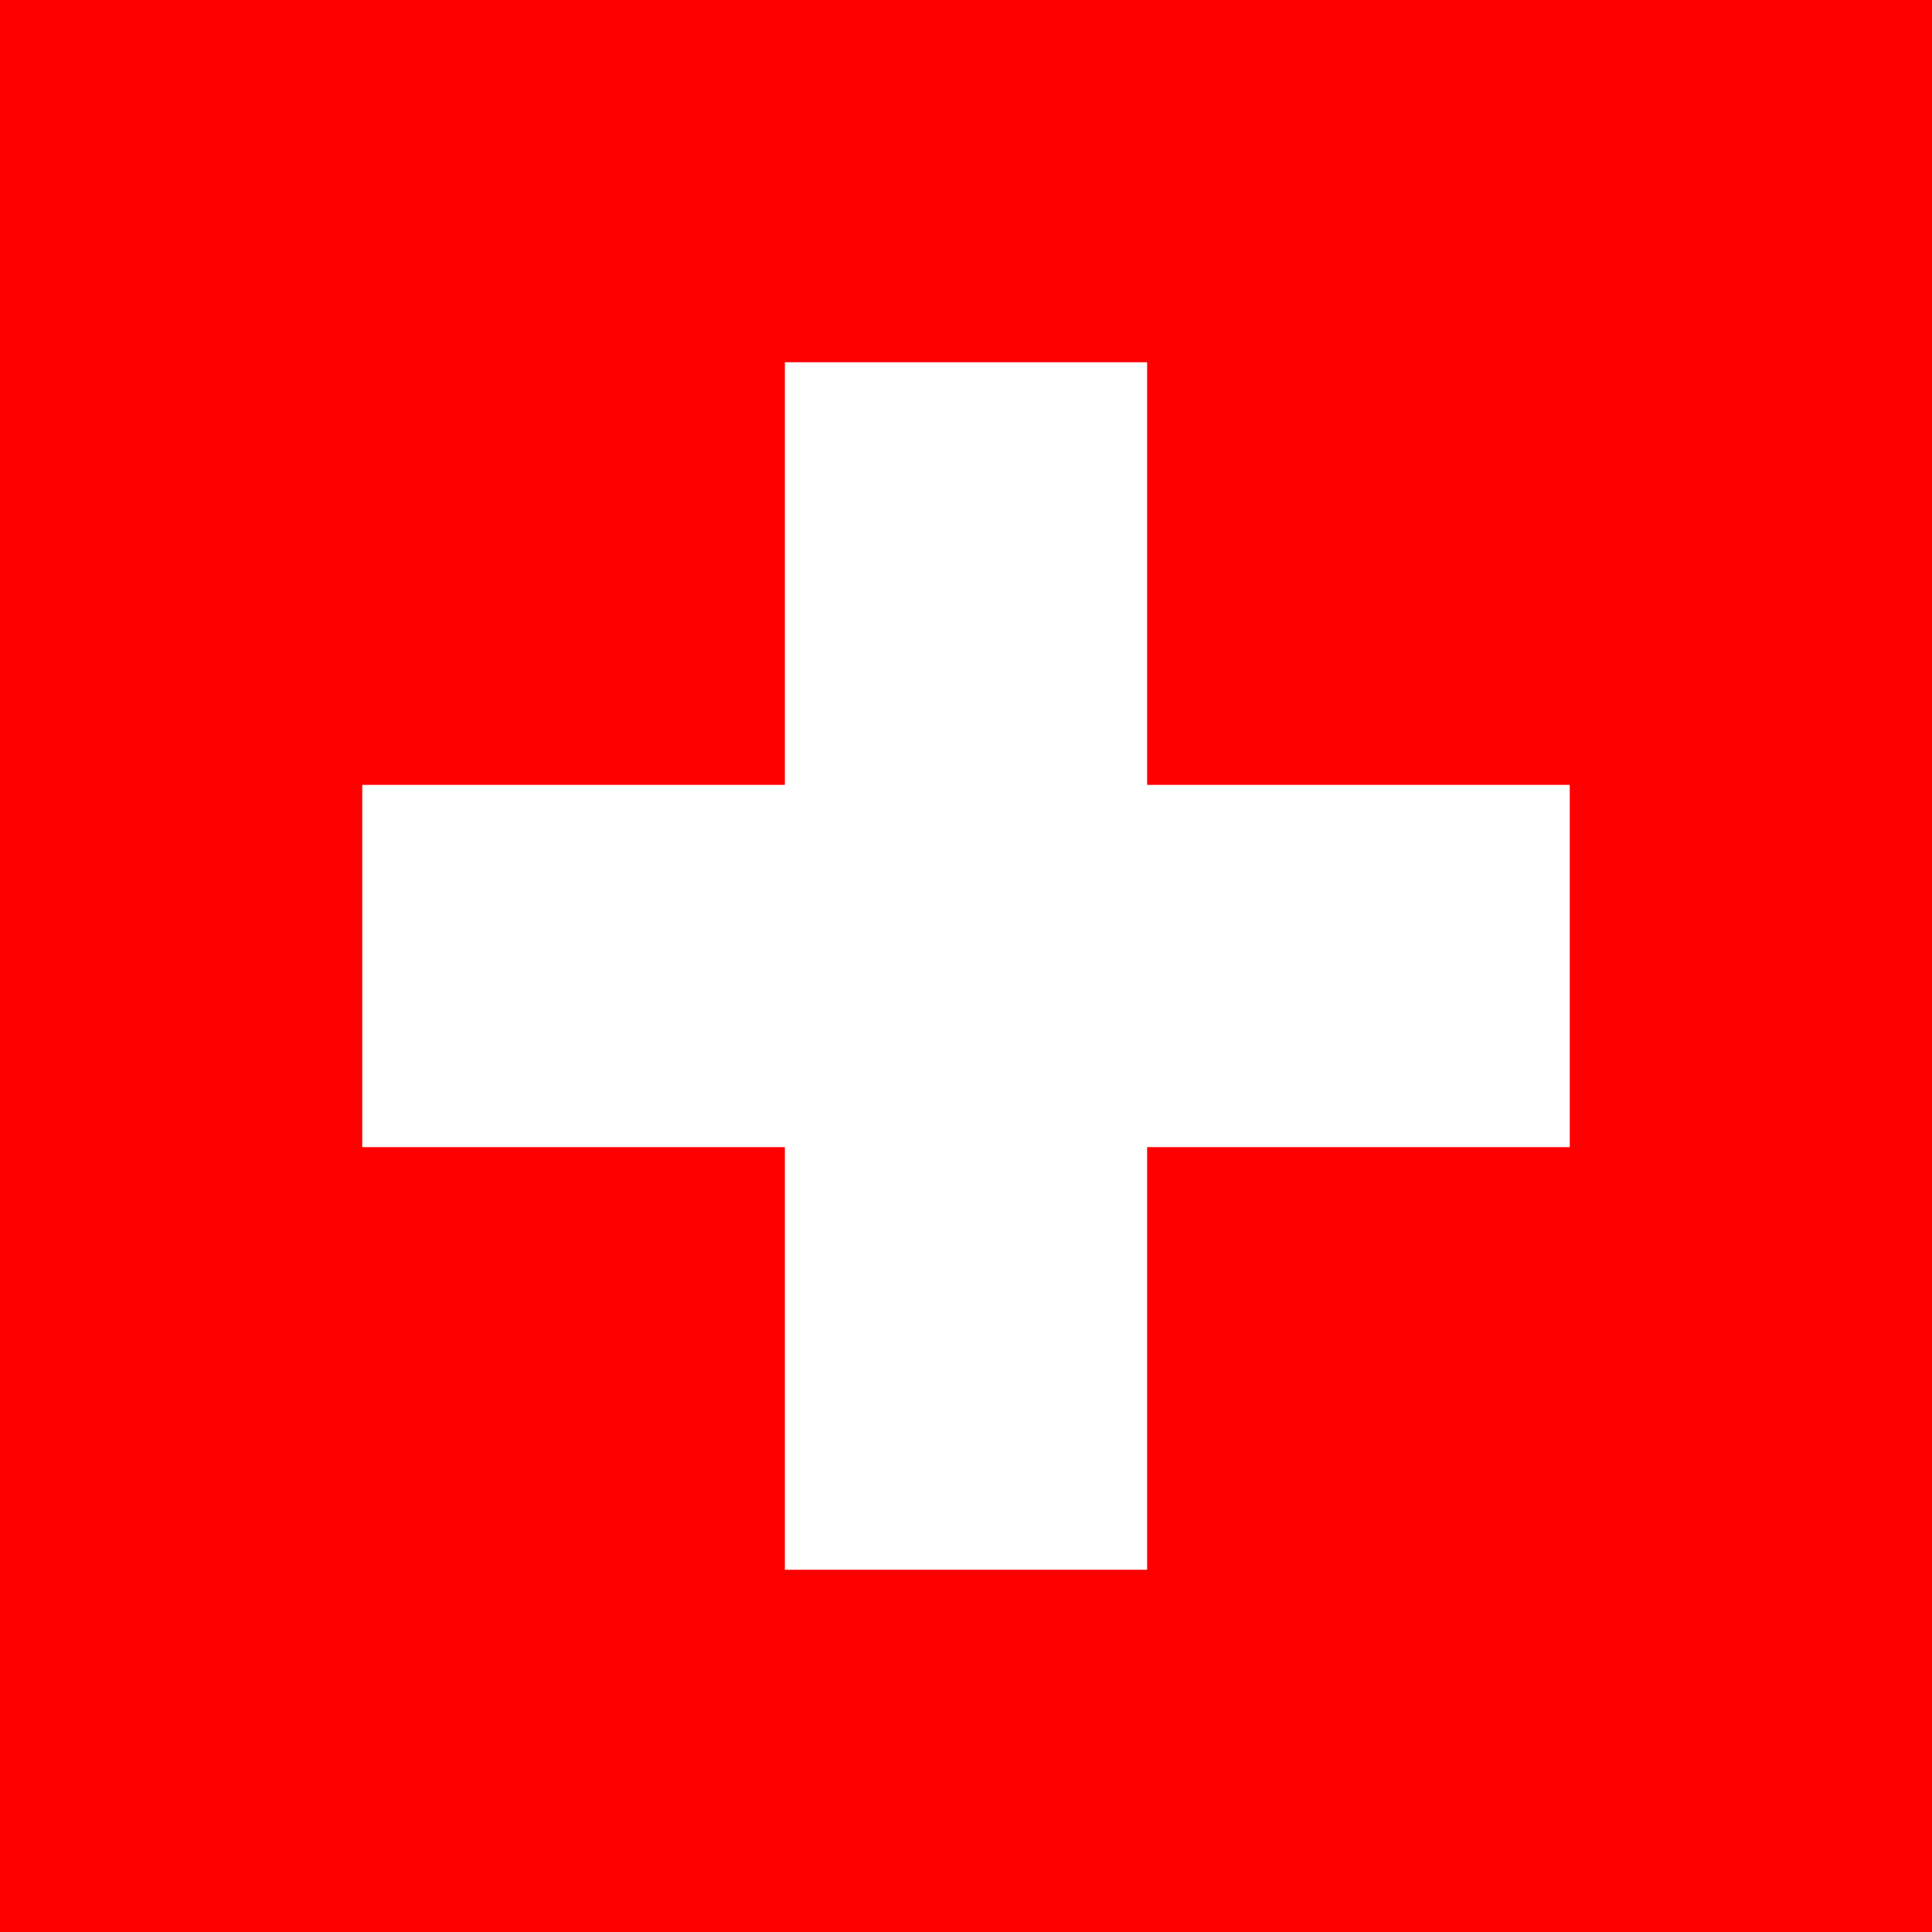
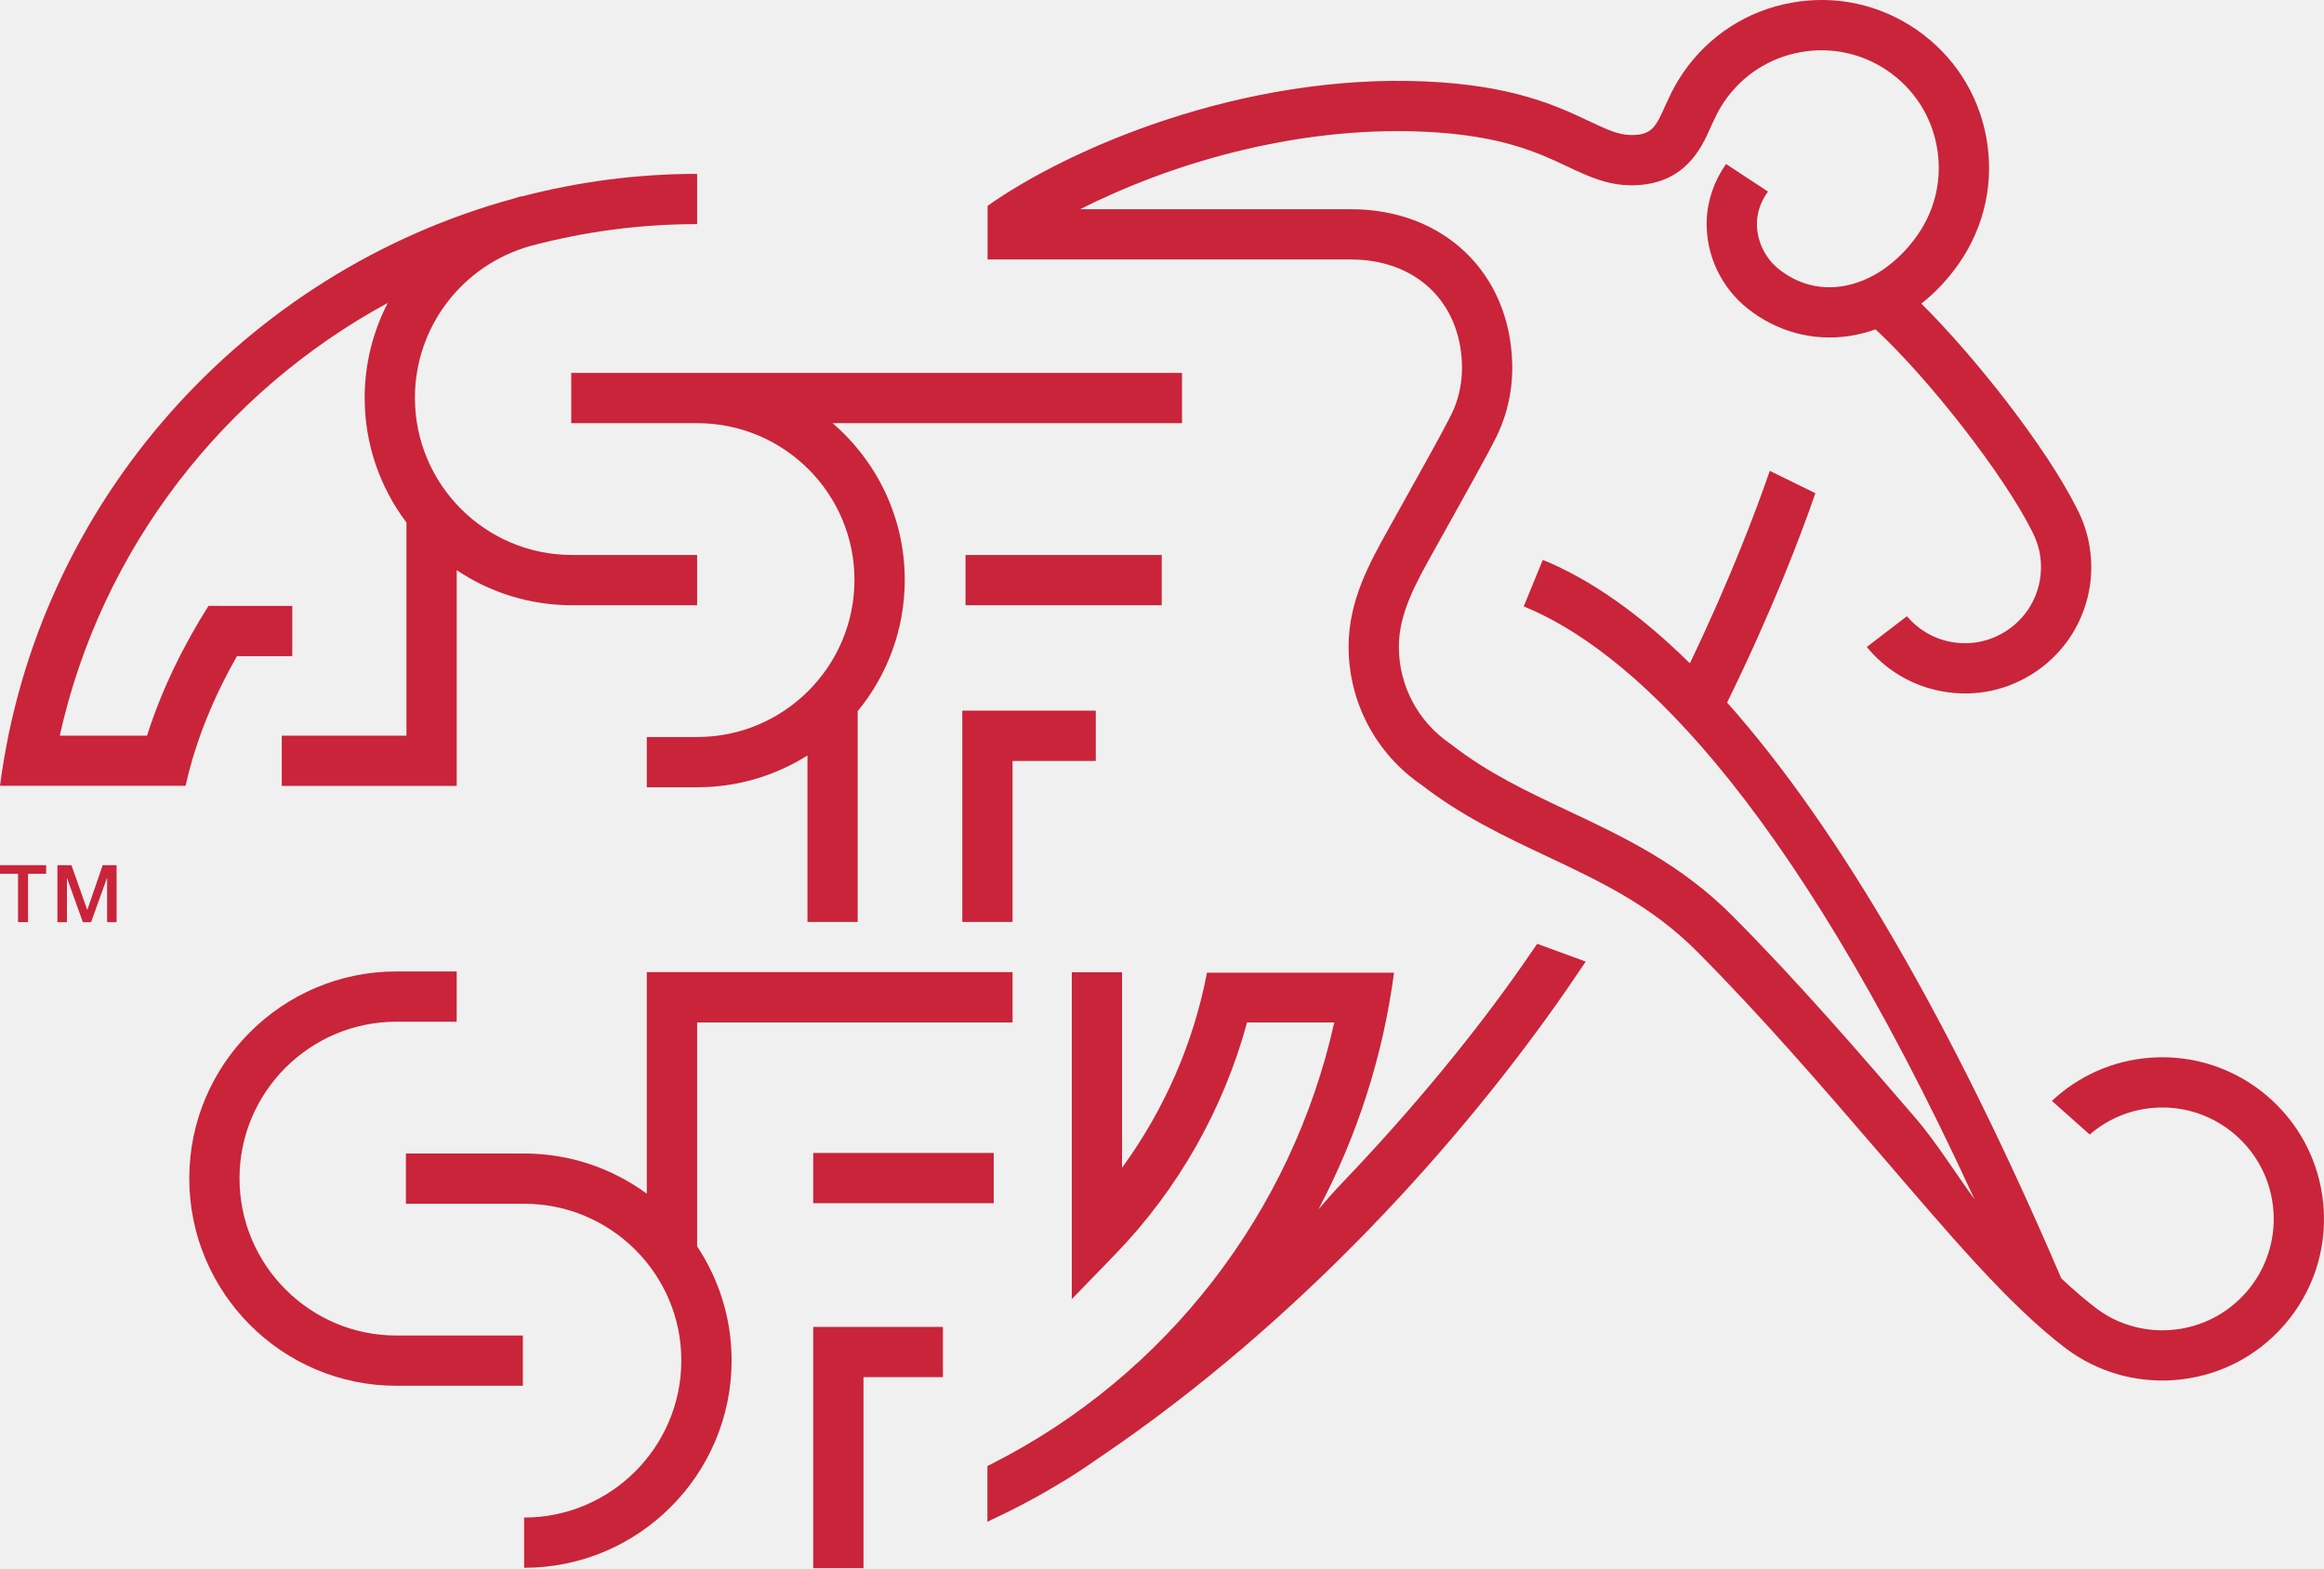
- <svg xmlns="http://www.w3.org/2000/svg" width="700" height="700" viewBox="0 0 700 700" fill="none">
-   <path d="M0 0H700V700H0V0Z" fill="#FF0000" />
-   <path d="M284.375 131.25H415.625V284.375H568.75V415.625H415.625V568.75H284.375V415.625H131.25V284.375H284.375V131.25Z" fill="white" />
+ <svg xmlns="http://www.w3.org/2000/svg" width="490pt" height="330.67pt" viewBox="0 0 490 330.67" version="1.1">
+   <defs>
+     <clipPath id="clip1">
+       <path d="M 39 199 L 335 199 L 335 330.672 L 39 330.672 Z M 39 199 " />
+     </clipPath>
+   </defs>
+   <g id="surface1">
+     <path style=" stroke:none;fill-rule:nonzero;fill:rgb(78.799%,14.099%,22.699%);fill-opacity:1;" d="M 111.918 51.844 C 123.141 48.855 134.895 47.258 146.98 47.258 L 146.98 36.664 C 134.211 36.664 121.785 38.348 109.902 41.453 L 109.883 41.395 C 109.379 41.523 108.895 41.691 108.402 41.844 C 51.707 57.273 7.781 105.766 0 165.695 L 39.125 165.695 C 41.348 155.723 45.32 146.516 49.953 138.363 L 61.625 138.363 L 61.625 127.766 L 43.957 127.758 C 38.879 135.801 34.215 145.008 31 155.125 L 12.602 155.125 C 21.359 115.613 47.258 82.594 81.754 63.875 C 78.641 69.922 76.887 76.73 76.887 83.879 C 76.887 93.754 80.176 102.863 85.699 110.188 L 85.699 155.125 L 59.41 155.125 L 59.41 165.723 L 96.297 165.723 L 96.297 120.227 C 103.242 124.891 111.598 127.621 120.578 127.621 L 146.98 127.621 L 146.98 117.023 L 120.578 117.023 C 102.328 117.023 87.484 102.152 87.484 83.879 C 87.484 68.91 97.504 55.84 111.918 51.844 Z M 249.219 78.633 L 120.441 78.633 L 120.441 89.23 L 147.004 89.23 C 165.293 89.23 180.156 104.051 180.156 122.273 C 180.156 140.539 165.293 155.41 147.004 155.41 L 136.375 155.41 L 136.375 166.008 L 147.004 166.008 C 155.535 166.008 163.504 163.543 170.25 159.305 L 170.25 194.406 L 180.84 194.406 L 180.84 149.965 C 187.031 142.418 190.762 132.773 190.762 122.273 C 190.762 109.07 184.844 97.234 175.539 89.23 L 249.219 89.23 Z M 203.578 127.621 L 244.945 127.621 L 244.945 117.023 L 203.578 117.023 Z M 202.895 149.855 L 202.895 194.406 L 213.492 194.406 L 213.492 160.453 L 231.043 160.453 L 231.043 149.852 L 202.895 149.852 " />
+     <g clip-path="url(#clip1)" clip-rule="nonzero">
+       <path style=" stroke:none;fill-rule:nonzero;fill:rgb(78.799%,14.099%,22.699%);fill-opacity:1;" d="M 83.594 204.844 C 59.5 204.844 39.906 224.422 39.906 248.48 C 39.906 272.598 59.5 292.211 83.594 292.211 L 110.242 292.211 L 110.242 281.617 L 83.594 281.617 C 65.344 281.617 50.5 266.754 50.5 248.48 C 50.5 230.266 65.344 215.441 83.594 215.441 L 96.289 215.441 L 96.289 204.844 Z M 213.492 215.598 L 213.492 204.996 L 136.375 204.996 L 136.375 251.711 C 129.129 246.387 120.18 243.23 110.504 243.23 L 85.582 243.23 L 85.582 253.828 L 110.504 253.828 C 128.781 253.828 143.652 268.652 143.652 286.863 C 143.652 305.133 128.781 320 110.504 320 L 110.504 330.598 C 134.629 330.598 154.254 310.977 154.254 286.863 C 154.254 277.98 151.566 269.711 146.98 262.809 L 146.98 215.598 Z M 171.465 253.711 L 209.52 253.711 L 209.52 243.113 L 171.465 243.113 Z M 171.465 279.801 L 171.465 330.672 L 182.062 330.672 L 182.062 290.398 L 198.809 290.398 L 198.809 279.801 Z M 324.105 199.012 C 323.16 200.395 322.207 201.781 321.234 203.18 C 311.387 217.352 298.172 233.57 282.91 249.512 C 281.25 251.246 279.617 253.105 277.988 254.996 C 286.113 239.617 291.594 222.758 293.922 205.109 L 254.48 205.109 C 251.66 219.945 245.488 234.012 236.574 246.242 L 236.574 205.016 L 225.977 205.016 L 225.977 273.941 L 235.078 264.555 C 248.402 250.809 257.965 233.875 262.938 215.594 L 281.32 215.594 C 272.438 255.57 245.984 289.984 209.121 308.664 C 209.059 308.695 209.008 308.723 208.191 309.133 L 208.191 320.895 C 209.004 320.488 209.062 320.457 209.121 320.43 C 214.32 318.023 219.324 315.324 224.156 312.375 C 224.457 312.207 224.777 312.004 225.137 311.781 C 225.16 311.77 225.188 311.742 225.215 311.73 C 227.465 310.328 229.66 308.859 231.824 307.34 C 274.375 278.551 308.473 240.168 330.152 208.922 C 331.578 206.859 332.969 204.812 334.34 202.766 L 324.105 199.012 " />
+     </g>
+     <path style=" stroke:none;fill-rule:nonzero;fill:rgb(78.799%,14.099%,22.699%);fill-opacity:1;" d="M 489.91 254.617 C 489.887 254.344 489.867 254.066 489.84 253.797 C 488.105 235.457 471.984 221.723 453.512 223.023 C 445.617 223.578 438.324 226.801 432.629 232.141 L 440.605 239.238 C 444.414 235.945 449.148 233.957 454.258 233.59 C 467.176 232.68 478.426 242.445 479.34 255.367 C 479.781 261.621 477.762 267.68 473.66 272.418 C 469.535 277.156 463.832 280.016 457.57 280.457 C 452.934 280.781 448.414 279.738 444.445 277.512 C 444.414 277.488 444.383 277.473 444.348 277.449 C 443.598 277.02 442.875 276.531 442.164 276.016 C 439.766 274.215 437.234 272.031 434.609 269.566 C 411.492 215.613 387.641 174.52 364.145 148.145 C 373.609 128.871 379.578 113.207 382.762 103.996 L 373.148 99.289 C 370.352 107.395 364.922 121.875 356.301 139.871 C 345.84 129.559 335.469 122.223 325.289 118.059 L 321.27 127.867 C 342.668 136.613 376.18 165.715 416.316 252.883 C 412.332 247.43 408.156 240.738 404.008 235.91 C 392.449 222.496 379.355 207.285 365.301 193.152 C 354.363 182.156 342.316 176.477 330.668 170.992 C 321.938 166.879 313.699 162.988 306.039 157.023 L 305.902 156.918 L 305.766 156.82 C 298.965 152.195 294.914 144.531 294.941 136.316 C 294.961 129.336 298.496 123.004 302.238 116.301 L 307.133 107.508 C 313.164 96.668 315.648 92.168 316.566 89.695 C 318.172 85.633 318.957 81.223 318.844 76.715 C 318.367 57.469 304.332 44.059 284.707 44.117 L 227.738 44.117 C 245.629 35.047 272.188 26.555 300.066 27.762 C 316.418 28.473 324.262 32.18 330.562 35.152 C 334.844 37.172 338.879 39.07 344.004 39.07 C 355.242 39.07 358.777 31.129 360.668 26.855 L 361.289 25.5 L 361.387 25.316 C 362.027 23.887 362.789 22.523 363.66 21.266 C 367.426 15.832 373.094 12.188 379.598 11.008 C 386.098 9.824 392.68 11.246 398.113 15.012 C 403.551 18.781 407.195 24.434 408.371 30.945 C 409.559 37.445 408.129 44.027 404.367 49.461 C 400.172 55.512 394.316 59.492 388.297 60.379 C 383.504 61.09 378.938 59.836 375.062 56.758 C 372.078 54.391 370.305 50.59 370.441 46.84 C 370.523 44.535 371.336 42.371 372.762 40.395 L 363.926 34.578 C 361.438 38.145 360.012 42.168 359.848 46.453 C 359.594 53.609 362.816 60.566 368.469 65.059 C 374.609 69.934 382.199 71.992 389.844 70.863 C 391.734 70.586 393.613 70.102 395.445 69.449 C 406.754 79.922 422.461 100.109 428.406 111.945 C 430.188 115.301 430.742 118.938 430.051 122.57 C 429.25 126.785 426.855 130.43 423.309 132.844 C 419.766 135.258 415.488 136.145 411.27 135.34 C 407.559 134.637 404.375 132.68 402.055 129.945 L 393.605 136.422 C 397.48 141.18 402.953 144.551 409.293 145.75 C 416.289 147.082 423.383 145.613 429.27 141.609 C 435.16 137.598 439.133 131.547 440.469 124.547 C 441.59 118.605 440.652 112.395 437.82 107.074 C 431.277 94.062 416.195 75.02 405.105 64.027 C 408.074 61.68 410.781 58.812 413.078 55.492 C 418.457 47.73 420.492 38.34 418.809 29.051 C 417.121 19.758 411.914 11.684 404.148 6.301 C 396.387 0.922 387.004 -1.113 377.707 0.574 C 368.414 2.258 360.332 7.465 354.953 15.23 C 353.707 17.031 352.625 18.961 351.719 20.984 C 351.703 20.977 350.992 22.547 350.992 22.547 C 349.113 26.762 348.195 28.477 344.008 28.477 C 341.262 28.477 338.812 27.316 335.094 25.566 C 328.312 22.359 319.016 17.977 300.531 17.172 C 261.844 15.488 225.301 31.32 208.223 43.41 L 208.223 54.715 L 284.73 54.715 C 298.473 54.676 307.922 63.621 308.25 76.98 C 308.254 77.176 308.254 77.371 308.254 77.566 C 308.254 80.441 307.723 83.246 306.676 85.902 C 305.961 87.812 302.57 93.91 297.871 102.344 L 292.984 111.129 C 288.746 118.715 284.371 126.559 284.344 136.285 L 284.344 136.383 C 284.344 148.043 290.086 158.91 299.711 165.504 C 308.242 172.121 317.348 176.422 326.148 180.566 C 337.473 185.91 348.16 190.945 357.789 200.617 C 371.574 214.484 383.98 228.891 395.977 242.82 C 410.656 259.867 423.422 275.164 435.719 284.449 C 442.23 289.266 450.145 291.594 458.312 291.02 C 467.398 290.371 475.695 286.23 481.66 279.355 C 487.621 272.48 490.559 263.695 489.91 254.617 M 299.809 167.301 C 299.77 167.281 299.746 167.254 299.711 167.23 C 299.652 167.184 299.594 167.152 299.527 167.105 L 299.809 167.301 " />
+     <path style=" stroke:none;fill-rule:nonzero;fill:rgb(78.799%,14.099%,22.699%);fill-opacity:1;" d="M 0 182.434 L 9.73 182.434 L 9.73 184.254 L 5.91 184.254 L 5.91 194.449 L 3.801 194.449 L 3.801 184.254 L 0 184.254 Z M 12.105 182.434 L 15.066 182.434 L 18.387 191.844 L 18.418 191.844 L 21.648 182.434 L 24.582 182.434 L 24.582 194.453 L 22.582 194.453 L 22.582 185.18 L 22.539 185.18 L 19.207 194.453 L 17.473 194.453 L 14.145 185.18 L 14.113 185.18 L 14.113 194.453 L 12.105 194.453 L 12.105 182.434 " />
+   </g>
</svg>
